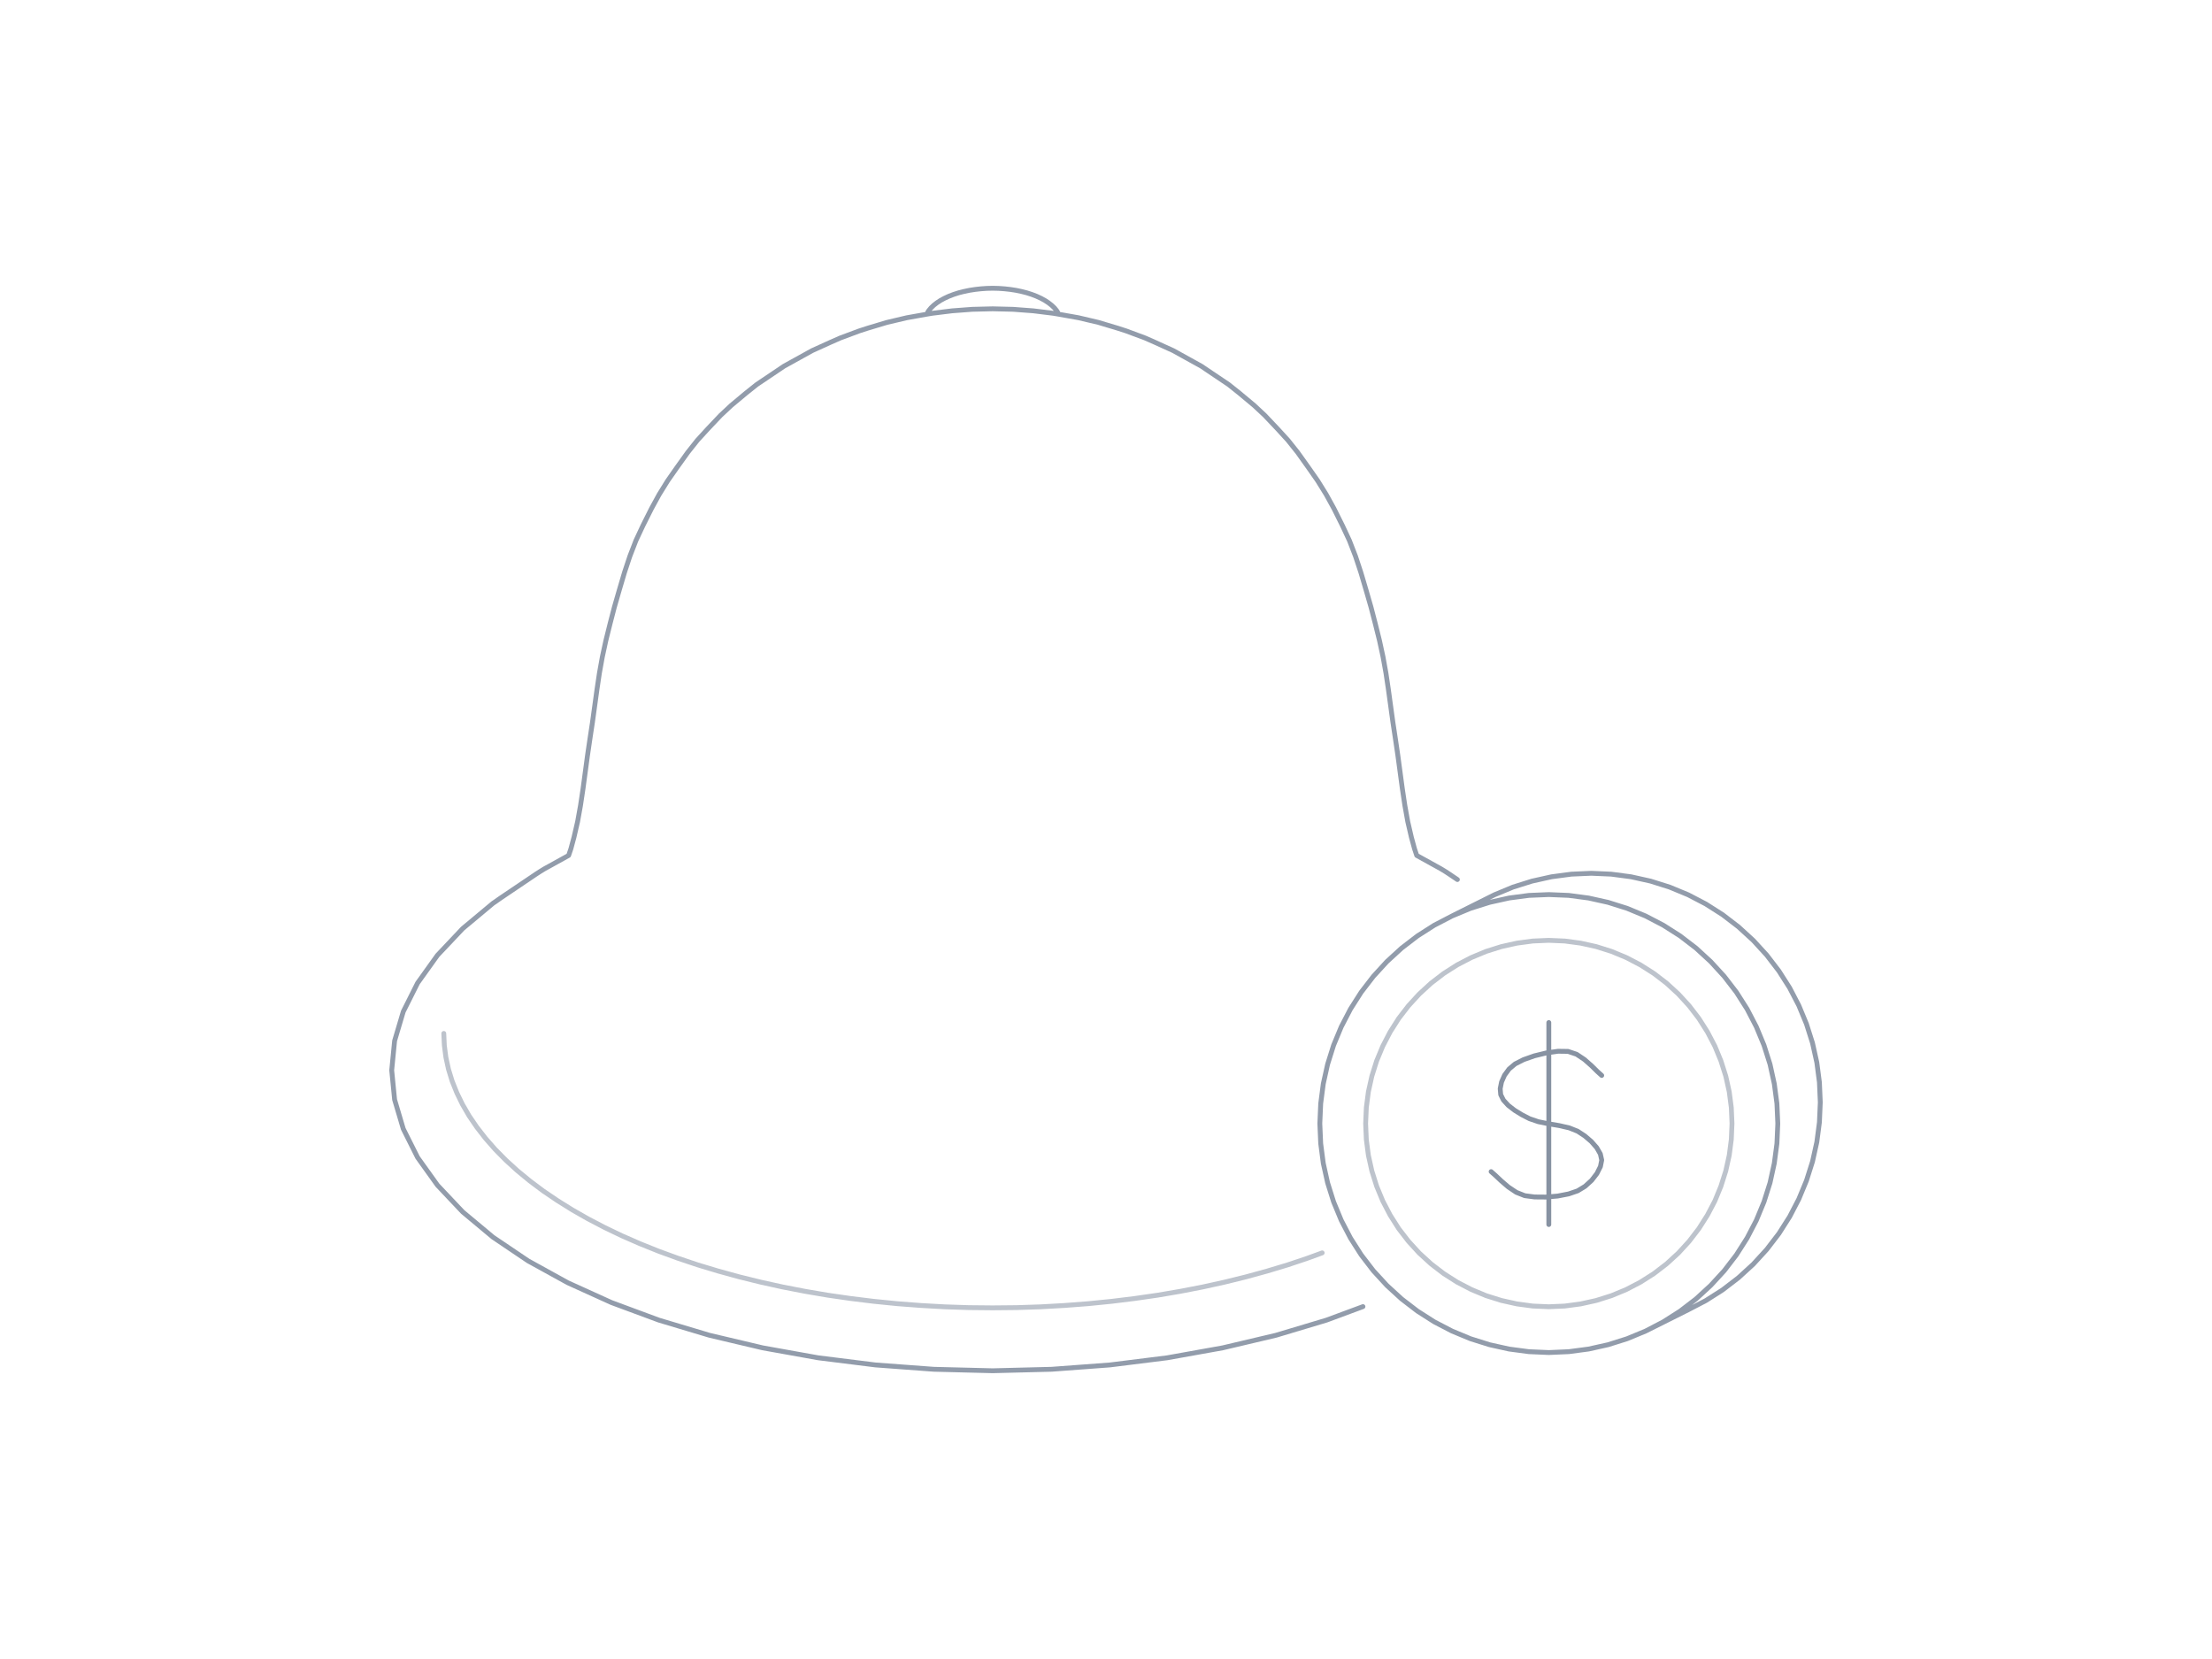
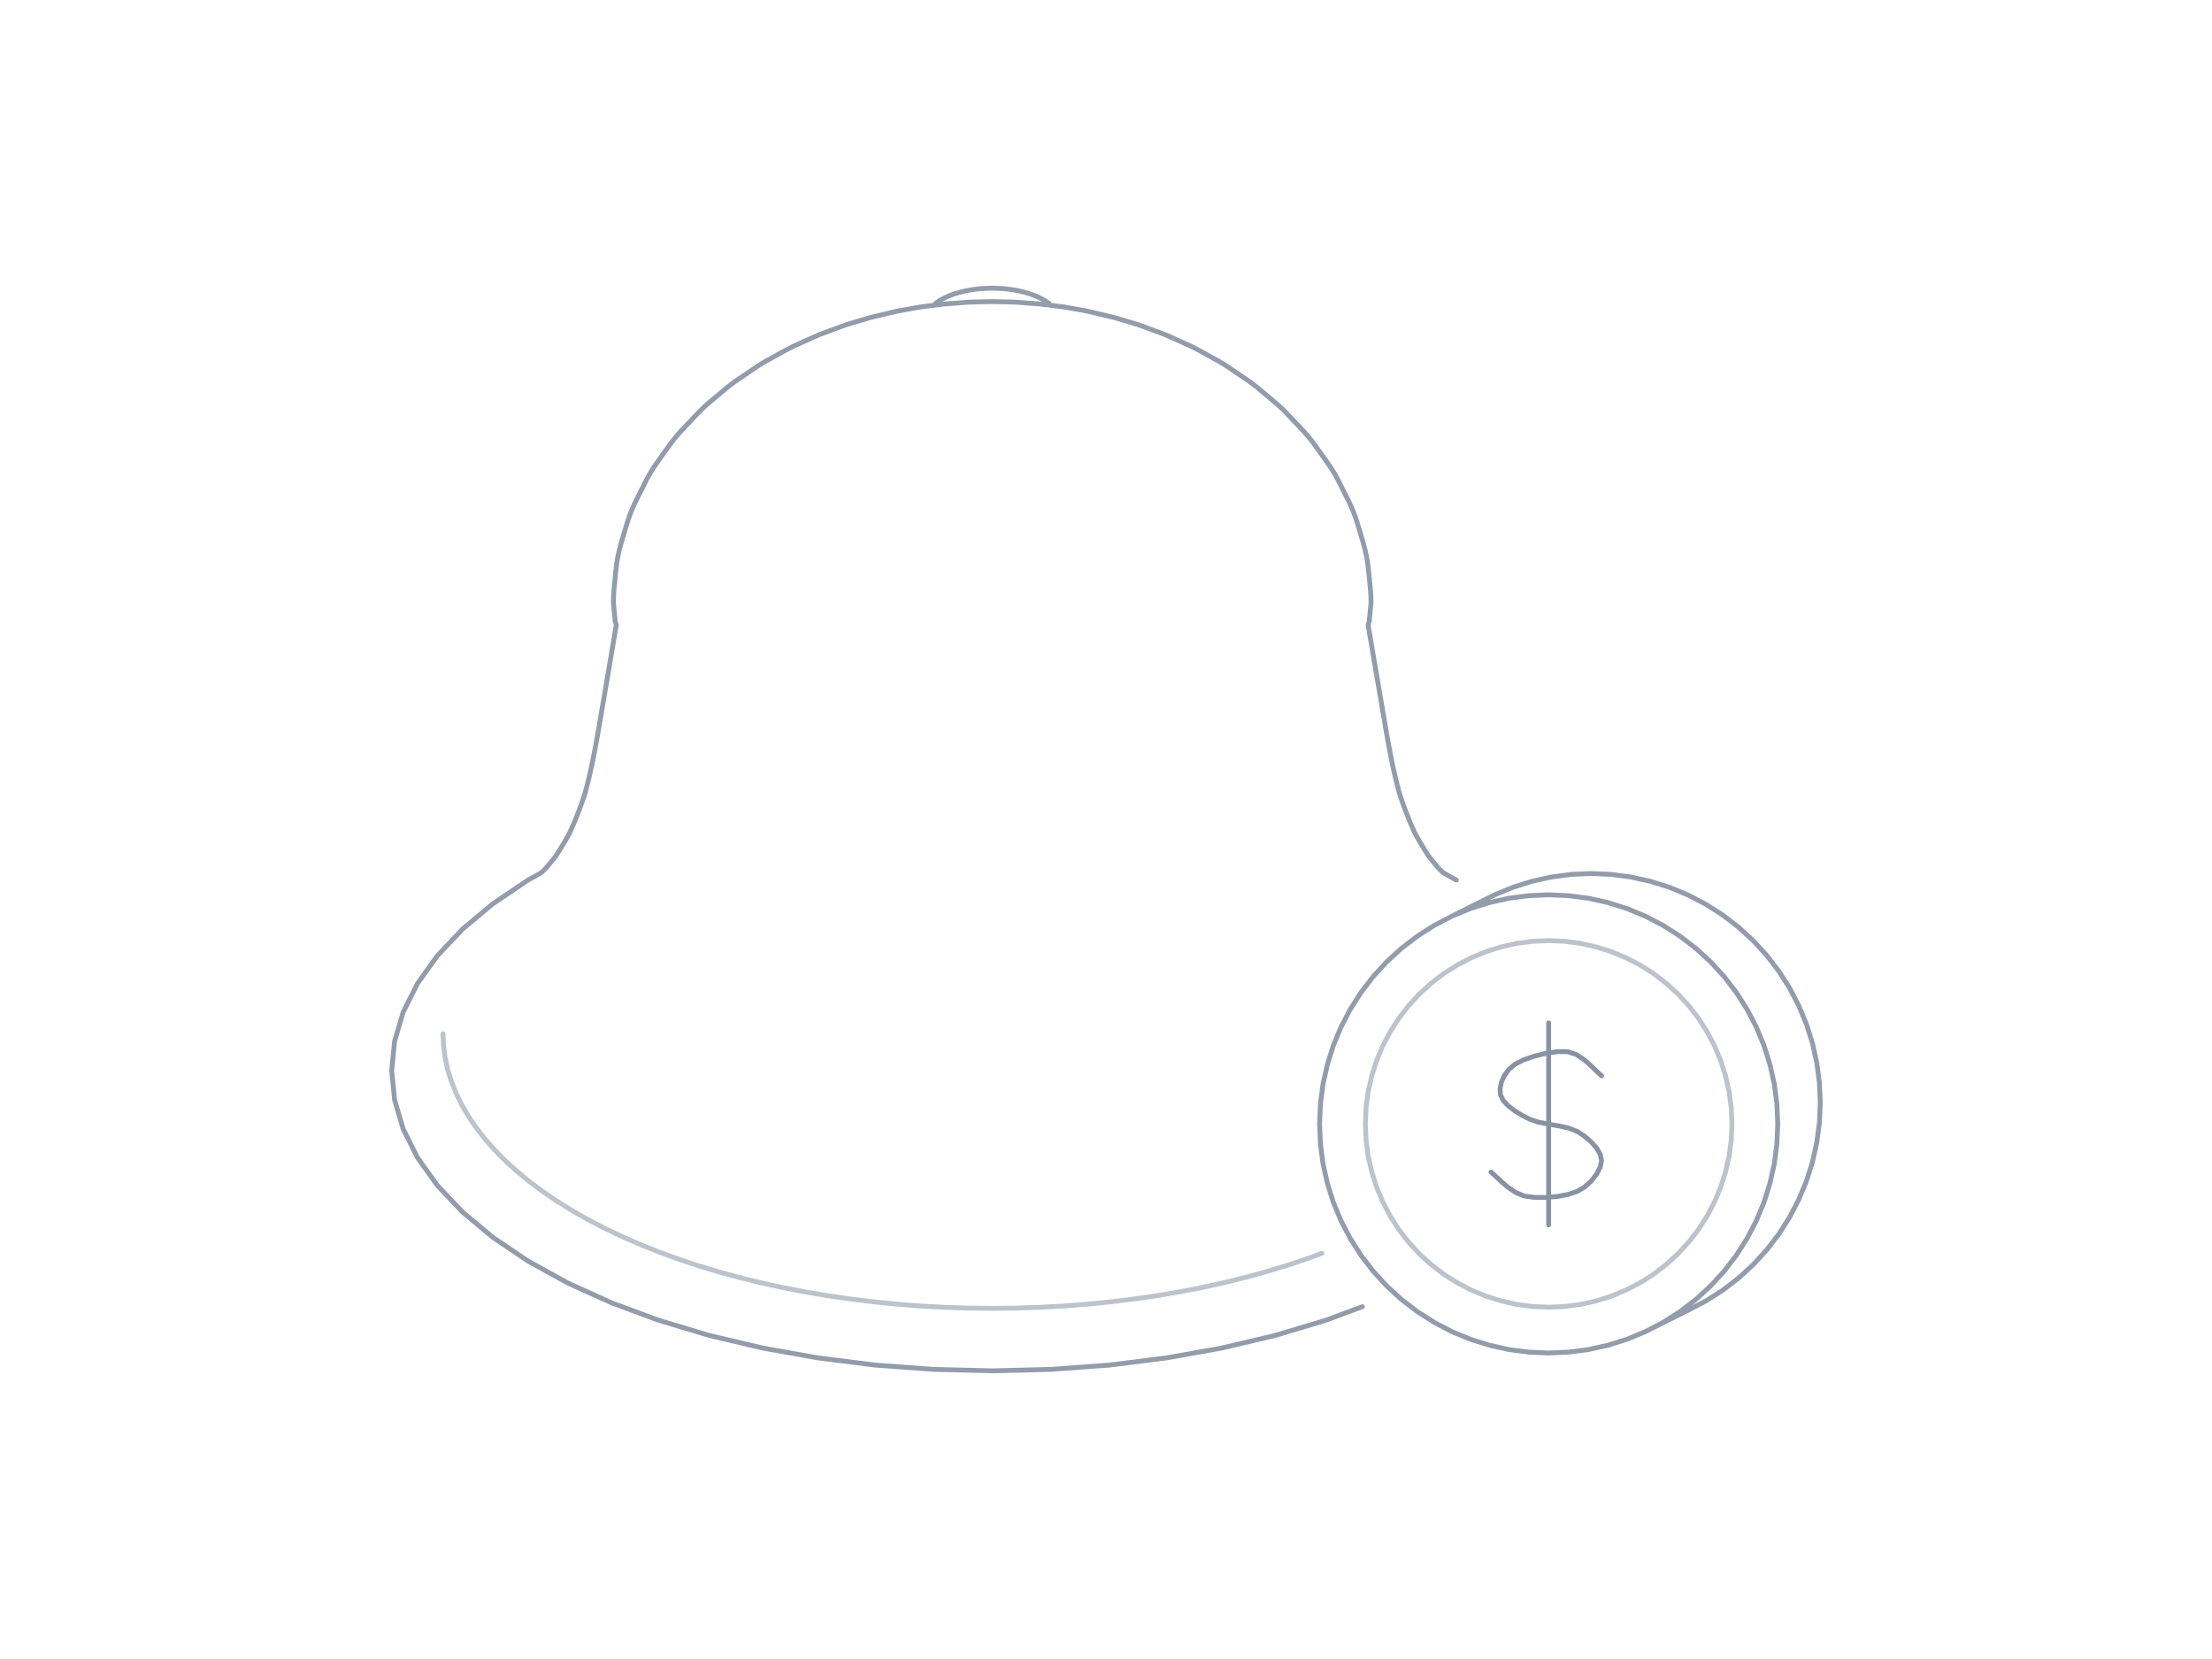
<svg xmlns="http://www.w3.org/2000/svg" viewBox="0 0 480 360" role="img" color="#8792a2" fill="none" stroke="currentColor" stroke-width="1.05" stroke-linecap="round" stroke-linejoin="round">
-   <path vector-effect="non-scaling-stroke" stroke-opacity=".55" d="M286.91,271.87 283.73,273.03 279.41,274.48 274.96,275.82 270.41,277.07 265.75,278.22 260.99,279.27 256.15,280.21 251.23,281.05 246.24,281.77 241.19,282.39 236.09,282.90 230.96,283.29 225.79,283.58 220.61,283.75 215.41,283.80 210.22,283.75 205.03,283.58 199.86,283.29 194.73,282.90 189.63,282.39 184.58,281.77 179.59,281.05 174.67,280.21 169.83,279.27 165.07,278.22 160.41,277.07 155.86,275.82 151.41,274.48 147.09,273.03 142.90,271.50 138.85,269.87 134.94,268.16 131.19,266.36 127.59,264.48 124.17,262.53 120.92,260.50 117.84,258.41 114.96,256.25 112.26,254.03 109.76,251.75 107.46,249.42 105.37,247.04 103.49,244.62 101.81,242.16 100.36,239.66 99.13,237.14 98.11,234.59 97.32,232.02 96.76,229.44 96.42,226.85 96.30,224.25 M375.84,243.81 375.69,240.34 375.24,236.90 374.49,233.52 373.44,230.21 372.12,227.01 370.51,223.93 368.65,221.00 366.54,218.25 364.20,215.70 361.64,213.35 358.89,211.24 355.96,209.38 352.89,207.78 349.68,206.45 346.38,205.41 342.99,204.66 339.55,204.20 336.09,204.05 332.62,204.20 329.18,204.66 325.80,205.41 322.49,206.45 319.29,207.78 316.21,209.38 313.29,211.24 310.54,213.35 307.98,215.70 305.64,218.25 303.52,221.00 301.66,223.93 300.06,227.01 298.73,230.21 297.69,233.52 296.94,236.90 296.49,240.34 296.34,243.81 296.49,247.27 296.94,250.71 297.69,254.09 298.73,257.40 300.06,260.61 301.66,263.68 303.52,266.61 305.64,269.36 307.98,271.92 310.54,274.26 313.29,276.37 316.21,278.23 319.29,279.83 322.49,281.16 325.80,282.20 329.18,282.95 332.62,283.41 336.09,283.56 339.55,283.41 342.99,282.95 346.38,282.20 349.68,281.16 352.89,279.83 355.96,278.23 358.89,276.37 361.64,274.26 364.20,271.92 366.54,269.36 368.65,266.61 370.51,263.68 372.12,260.61 373.44,257.40 374.49,254.09 375.24,250.71 375.69,247.27 375.84,243.81" />
-   <path vector-effect="non-scaling-stroke" stroke-opacity=".9" d="M215.41,62.55 214.12,62.58 212.84,62.67 211.59,62.81 210.36,63.00 209.16,63.25 208.02,63.54 206.93,63.89 205.91,64.28 204.96,64.72 204.09,65.19 203.30,65.71 202.61,66.25 202.02,66.82 201.52,67.42 201.29,67.79 M229.53,67.79 229.30,67.42 228.81,66.82 228.21,66.25 227.52,65.71 226.73,65.19 225.86,64.72 224.91,64.28 223.89,63.89 222.80,63.54 221.66,63.25 220.47,63.00 219.24,62.81 217.98,62.67 216.70,62.58 215.41,62.55 M143.04,107.30 141.37,110.35 139.52,114.04 138.00,117.29 136.68,120.70 135.52,124.20 134.35,128.16 133.31,131.77 132.37,135.39 131.48,138.97 130.71,142.52 130.07,146.07 129.54,149.63 129.05,153.19 128.56,156.75 128.02,160.31 127.49,163.91 127.00,167.55 126.51,171.19 125.97,174.78 125.34,178.29 124.56,181.66 123.88,184.19 123.39,185.63 119.31,187.89 118.16,188.52 117.17,189.13 116.32,189.68 108.83,194.73 108.08,195.25 107.46,195.69 106.98,196.01 100.40,201.50 94.93,207.29 90.62,213.31 87.51,219.52 85.63,225.85 85.00,232.24 85.63,238.63 87.51,244.96 90.62,251.17 94.93,257.19 100.40,262.98 106.98,268.47 114.60,273.61 123.20,278.35 132.68,282.65 142.96,286.46 153.94,289.75 165.50,292.48 177.55,294.64 189.97,296.19 202.63,297.13 215.41,297.45 228.19,297.13 240.85,296.19 253.27,294.64 265.32,292.48 276.89,289.75 287.86,286.46 295.76,283.53 M316.25,190.86 314.50,189.68 313.66,189.13 312.66,188.52 311.52,187.89 307.43,185.63 306.95,184.19 306.26,181.66 305.48,178.29 304.85,174.78 304.31,171.19 303.82,167.55 303.33,163.91 302.80,160.31 302.26,156.75 301.77,153.19 301.28,149.63 300.75,146.07 300.11,142.52 299.34,138.97 298.45,135.39 297.51,131.77 296.47,128.16 295.30,124.20 294.14,120.70 292.82,117.29 291.30,114.04 289.46,110.35 287.78,107.30 285.94,104.33 283.94,101.47 281.58,98.16 279.49,95.54 277.25,93.09 274.44,90.12 272.15,87.98 268.90,85.27 266.59,83.43 262.99,81.01 260.69,79.46 258.25,78.11 254.60,76.09 250.57,74.26 248.48,73.34 244.37,71.81 242.48,71.20 238.38,69.97 234.05,68.95 229.55,68.15 228.53,67.98 224.23,67.45 219.84,67.12 215.41,67.01 210.98,67.12 206.59,67.45 202.29,67.98 201.27,68.15 196.77,68.95 192.44,69.97 188.34,71.20 186.45,71.81 182.34,73.34 180.25,74.26 176.22,76.09 172.57,78.11 170.13,79.46 167.83,81.01 164.23,83.43 161.92,85.27 158.67,87.98 156.38,90.12 153.57,93.09 151.33,95.54 149.25,98.16 146.88,101.47 144.88,104.33 143.04,107.30 M295.38,215.30 293.05,218.96 291.05,222.81 289.39,226.81 288.09,230.94 287.15,235.18 286.59,239.47 286.40,243.81 286.59,248.14 287.15,252.43 288.09,256.67 289.39,260.80 291.05,264.81 293.05,268.65 295.38,272.31 298.02,275.75 300.95,278.94 304.15,281.87 307.59,284.51 311.24,286.84 315.09,288.84 319.09,290.50 323.23,291.80 327.46,292.74 331.76,293.31 336.09,293.50 340.42,293.31 344.72,292.74 348.95,291.80 353.08,290.50 357.09,288.84 366.31,284.23 370.15,282.23 373.81,279.90 377.25,277.26 380.45,274.33 383.37,271.14 386.01,267.70 388.34,264.04 390.34,260.20 392.00,256.19 393.31,252.06 394.25,247.82 394.81,243.53 395.00,239.20 394.81,234.86 394.25,230.57 393.31,226.33 392.00,222.20 390.34,218.19 388.34,214.35 386.01,210.69 383.37,207.25 380.45,204.06 377.25,201.13 373.81,198.49 370.15,196.16 366.31,194.16 362.30,192.50 358.17,191.20 353.94,190.26 349.64,189.69 345.31,189.50 340.98,189.69 336.68,190.26 332.45,191.20 328.31,192.50 324.31,194.16 315.09,198.77 311.24,200.77 307.59,203.10 304.15,205.74 300.95,208.67 298.02,211.87 295.38,215.30 M385.78,243.81 385.59,239.47 385.02,235.18 384.09,230.94 382.78,226.81 381.12,222.81 379.12,218.96 376.79,215.30 374.15,211.87 371.22,208.67 368.03,205.74 364.59,203.10 360.93,200.77 357.09,198.77 353.08,197.11 348.95,195.81 344.72,194.87 340.42,194.30 336.09,194.12 331.76,194.30 327.46,194.87 323.23,195.81 319.09,197.11 315.09,198.77 311.24,200.77 307.59,203.10 304.15,205.74 300.95,208.67 298.02,211.87 295.38,215.30 293.05,218.96 291.05,222.81 289.39,226.81 288.09,230.94 287.15,235.18 286.59,239.47 286.40,243.81 286.59,248.14 287.15,252.43 288.09,256.67 289.39,260.80 291.05,264.81 293.05,268.65 295.38,272.31 298.02,275.75 300.95,278.94 304.15,281.87 307.59,284.51 311.24,286.84 315.09,288.84 319.09,290.50 323.23,291.80 327.46,292.74 331.76,293.31 336.09,293.50 340.42,293.31 344.72,292.74 348.95,291.80 353.08,290.50 357.09,288.84 360.93,286.84 364.59,284.51 368.03,281.87 371.22,278.94 374.15,275.75 376.79,272.31 379.12,268.65 381.12,264.81 382.78,260.80 384.09,256.67 385.02,252.43 385.59,248.14 385.78,243.81" />
-   <path vector-effect="non-scaling-stroke" stroke-opacity="1" d="M347.57,233.37 346.64,232.53 345.37,231.28 343.83,229.92 342.11,228.77 340.26,228.15 338.10,228.12 335.57,228.48 332.97,229.11 330.61,229.94 328.78,230.87 327.47,231.97 326.48,233.32 325.83,234.79 325.54,236.24 325.65,237.54 326.24,238.72 327.28,239.86 328.66,240.93 330.24,241.90 331.91,242.76 333.82,243.41 336.04,243.86 338.35,244.25 340.53,244.75 342.35,245.48 343.89,246.49 345.31,247.70 346.48,249.03 347.27,250.40 347.57,251.74 347.29,253.14 346.53,254.65 345.39,256.13 343.96,257.43 342.35,258.41 340.39,259.08 338.01,259.54 335.46,259.76 333.00,259.74 330.87,259.46 329.03,258.73 327.30,257.57 325.76,256.25 324.49,255.05 323.57,254.24 M336.09,265.72 336.09,221.89" />
+   <path vector-effect="non-scaling-stroke" stroke-opacity=".55" d="M286.85,271.96 283.67,273.13 279.34,274.57 274.90,275.92 270.34,277.17 265.68,278.32 260.92,279.37 256.07,280.31 251.15,281.15 246.15,281.87 241.10,282.49 236.00,283.00 230.87,283.40 225.70,283.68 220.51,283.85 215.31,283.90 210.11,283.85 204.92,283.68 199.75,283.40 194.62,283.00 189.52,282.49 184.47,281.87 179.47,281.15 174.55,280.31 169.70,279.37 164.94,278.32 160.28,277.17 155.72,275.92 151.28,274.57 146.95,273.13 142.76,271.59 138.71,269.96 134.80,268.25 131.04,266.45 127.44,264.57 124.02,262.62 120.76,260.59 117.69,258.50 114.80,256.33 112.10,254.11 109.60,251.83 107.30,249.50 105.21,247.12 103.32,244.70 101.65,242.24 100.20,239.74 98.96,237.21 97.95,234.66 97.15,232.10 96.59,229.51 96.25,226.92 96.13,224.32 M375.83,243.89 375.68,240.42 375.23,236.98 374.47,233.59 373.43,230.28 372.10,227.08 370.50,224.00 368.64,221.07 366.52,218.32 364.18,215.76 361.62,213.42 358.87,211.30 355.94,209.44 352.86,207.84 349.66,206.51 346.35,205.47 342.96,204.71 339.52,204.26 336.05,204.11 332.59,204.26 329.15,204.71 325.76,205.47 322.45,206.51 319.25,207.84 316.17,209.44 313.24,211.30 310.49,213.42 307.93,215.76 305.59,218.32 303.47,221.07 301.61,224.00 300.01,227.08 298.68,230.28 297.64,233.59 296.88,236.98 296.43,240.42 296.28,243.89 296.43,247.35 296.88,250.79 297.64,254.18 298.68,257.49 300.01,260.69 301.61,263.77 303.47,266.70 305.59,269.45 307.93,272.01 310.49,274.35 313.24,276.47 316.17,278.33 319.25,279.93 322.45,281.26 325.76,282.30 329.15,283.06 332.59,283.51 336.05,283.66 339.52,283.51 342.96,283.06 346.35,282.30 349.66,281.26 352.86,279.93 355.94,278.33 358.87,276.47 361.62,274.35 364.18,272.01 366.52,269.45 368.64,266.70 370.50,263.77 372.10,260.69 373.43,257.49 374.47,254.18 375.23,250.79 375.68,247.35 375.83,243.89" />
+   <path vector-effect="non-scaling-stroke" stroke-opacity=".9" d="M215.31,62.53 214.02,62.56 212.74,62.64 211.48,62.78 210.25,62.98 209.06,63.22 207.92,63.52 206.83,63.87 205.80,64.26 204.85,64.70 203.98,65.17 203.20,65.68 202.98,65.86 M227.64,65.86 227.42,65.68 226.64,65.17 225.77,64.70 224.82,64.26 223.79,63.87 222.70,63.52 221.56,63.22 220.37,62.98 219.14,62.78 217.88,62.64 216.60,62.56 215.31,62.53 M133.65,123.72 133.25,127.75 133.14,129.28 133.11,130.82 133.50,134.85 133.74,135.65 133.67,136.03 133.41,137.55 133.15,139.08 132.89,140.60 132.64,142.13 132.38,143.65 132.12,145.18 131.86,146.70 131.60,148.23 131.34,149.75 131.08,151.28 130.82,152.80 130.56,154.33 130.30,155.85 130.04,157.38 129.78,158.90 129.51,160.43 129.23,161.95 128.94,163.47 128.64,165.00 128.32,166.52 127.98,168.04 127.62,169.56 127.23,171.08 126.96,172.10 126.75,172.76 126.24,174.25 125.70,175.73 125.12,177.21 124.52,178.69 123.87,180.16 123.57,180.82 123.23,181.44 122.42,182.86 121.57,184.26 120.68,185.67 120.64,185.73 120.07,186.45 119.00,187.76 118.37,188.49 117.55,189.27 117.45,189.36 116.31,190.02 114.58,190.98 106.96,196.12 100.39,201.60 94.92,207.38 90.61,213.40 87.50,219.60 85.63,225.93 85.00,232.31 85.63,238.70 87.50,245.02 90.61,251.23 94.92,257.25 100.39,263.03 106.96,268.51 114.58,273.65 123.17,278.39 132.64,282.68 142.91,286.49 153.88,289.78 165.44,292.51 177.48,294.66 189.89,296.22 202.54,297.15 215.31,297.47 228.08,297.15 240.73,296.22 253.14,294.66 265.18,292.51 276.74,289.78 287.71,286.49 295.63,283.55 M316.02,190.97 314.31,190.02 313.17,189.36 313.07,189.27 312.25,188.49 311.62,187.76 310.55,186.45 309.98,185.73 309.94,185.67 309.05,184.26 308.20,182.86 307.39,181.44 307.05,180.82 306.75,180.16 306.10,178.69 305.50,177.21 304.92,175.73 304.38,174.25 303.87,172.76 303.66,172.10 303.39,171.08 303.00,169.56 302.64,168.04 302.30,166.52 301.98,165.00 301.68,163.47 301.39,161.95 301.11,160.43 300.84,158.90 300.58,157.38 300.32,155.85 300.06,154.33 299.80,152.80 299.54,151.28 299.28,149.75 299.02,148.23 298.76,146.70 298.50,145.18 298.24,143.65 297.98,142.13 297.72,140.60 297.47,139.08 297.21,137.55 296.95,136.03 296.88,135.65 297.12,134.85 297.51,130.82 297.48,129.28 297.37,127.75 296.97,123.72 296.78,122.20 296.52,120.67 296.18,119.15 295.77,117.63 294.60,113.71 294.12,112.22 293.55,110.74 292.91,109.26 292.18,107.80 290.31,104.07 289.52,102.65 288.64,101.25 287.67,99.86 285.17,96.36 284.15,95.04 283.03,93.73 281.81,92.44 278.79,89.25 277.53,88.05 276.17,86.88 272.69,83.97 271.29,82.90 269.78,81.87 265.95,79.28 264.44,78.37 260.25,76.06 258.74,75.27 254.27,73.25 252.81,72.61 248.15,70.88 246.75,70.39 241.98,68.96 240.68,68.64 235.91,67.51 230.94,66.62 225.81,65.98 225.22,65.93 220.29,65.56 215.31,65.44 210.33,65.56 205.40,65.93 204.81,65.98 199.68,66.62 194.71,67.51 189.94,68.64 188.64,68.96 183.87,70.39 182.47,70.88 177.81,72.61 176.35,73.25 171.88,75.27 170.37,76.06 166.18,78.37 164.67,79.28 160.84,81.87 159.33,82.90 157.93,83.97 154.45,86.88 153.09,88.05 151.83,89.25 148.81,92.44 147.59,93.73 146.47,95.04 145.45,96.36 142.95,99.86 141.98,101.25 141.10,102.65 140.31,104.07 138.44,107.80 137.71,109.26 137.07,110.74 136.50,112.22 136.02,113.71 134.85,117.63 134.44,119.15 134.10,120.67 133.84,122.20 133.65,123.72 M295.33,215.37 293.00,219.03 290.99,222.87 289.33,226.88 288.03,231.02 287.09,235.25 286.53,239.55 286.34,243.89 286.53,248.22 287.09,252.52 288.03,256.75 289.33,260.89 290.99,264.90 293.00,268.74 295.33,272.40 297.97,275.84 300.90,279.04 304.10,281.97 307.54,284.61 311.20,286.94 315.04,288.95 319.05,290.61 323.19,291.91 327.42,292.85 331.72,293.41 336.05,293.60 340.39,293.41 344.69,292.85 348.92,291.91 353.06,290.61 357.07,288.95 366.29,284.33 370.14,282.33 373.80,280.00 377.24,277.36 380.44,274.43 383.37,271.23 386.01,267.79 388.34,264.13 390.34,260.28 392.00,256.28 393.31,252.14 394.24,247.91 394.81,243.61 395.00,239.27 394.81,234.94 394.24,230.64 393.31,226.40 392.00,222.27 390.34,218.26 388.34,214.41 386.01,210.75 383.37,207.31 380.44,204.12 377.24,201.19 373.80,198.54 370.14,196.21 366.29,194.21 362.29,192.55 358.15,191.25 353.92,190.31 349.61,189.74 345.28,189.55 340.95,189.74 336.65,190.31 332.41,191.25 328.28,192.55 324.27,194.21 315.04,198.82 311.20,200.83 307.54,203.16 304.10,205.80 300.90,208.73 297.97,211.93 295.33,215.37 M385.77,243.89 385.58,239.55 385.02,235.25 384.08,231.02 382.78,226.88 381.12,222.87 379.11,219.03 376.78,215.37 374.14,211.93 371.21,208.73 368.01,205.80 364.57,203.16 360.91,200.83 357.07,198.82 353.06,197.16 348.92,195.86 344.69,194.92 340.39,194.36 336.05,194.17 331.72,194.36 327.42,194.92 323.19,195.86 319.05,197.16 315.04,198.82 311.20,200.83 307.54,203.16 304.10,205.80 300.90,208.73 297.97,211.93 295.33,215.37 293.00,219.03 290.99,222.87 289.33,226.88 288.03,231.02 287.09,235.25 286.53,239.55 286.34,243.89 286.53,248.22 287.09,252.52 288.03,256.75 289.33,260.89 290.99,264.90 293.00,268.74 295.33,272.40 297.97,275.84 300.90,279.04 304.10,281.97 307.54,284.61 311.20,286.94 315.04,288.95 319.05,290.61 323.19,291.91 327.42,292.85 331.72,293.41 336.05,293.60 340.39,293.41 344.69,292.85 348.92,291.91 353.06,290.61 357.07,288.95 360.91,286.94 364.57,284.61 368.01,281.97 371.21,279.04 374.14,275.84 376.78,272.40 379.11,268.74 381.12,264.90 382.78,260.89 384.08,256.75 385.02,252.52 385.58,248.22 385.77,243.89" />
+   <path vector-effect="non-scaling-stroke" stroke-opacity="1" d="M347.54,233.44 346.61,232.61 345.34,231.35 343.81,229.99 342.08,228.84 340.23,228.22 338.07,228.20 335.54,228.55 332.94,229.19 330.58,230.01 328.75,230.94 327.43,232.04 326.44,233.40 325.79,234.86 325.51,236.31 325.61,237.62 326.20,238.80 327.24,239.93 328.62,241.00 330.21,241.98 331.88,242.84 333.78,243.49 336.00,243.94 338.32,244.33 340.50,244.83 342.32,245.56 343.86,246.57 345.28,247.79 346.45,249.11 347.25,250.48 347.54,251.82 347.26,253.22 346.50,254.73 345.36,256.22 343.93,257.52 342.32,258.50 340.36,259.17 337.98,259.63 335.43,259.85 332.96,259.83 330.83,259.55 328.99,258.82 327.26,257.66 325.72,256.34 324.45,255.14 323.53,254.33 M336.05,265.81 336.05,221.96" />
</svg>
